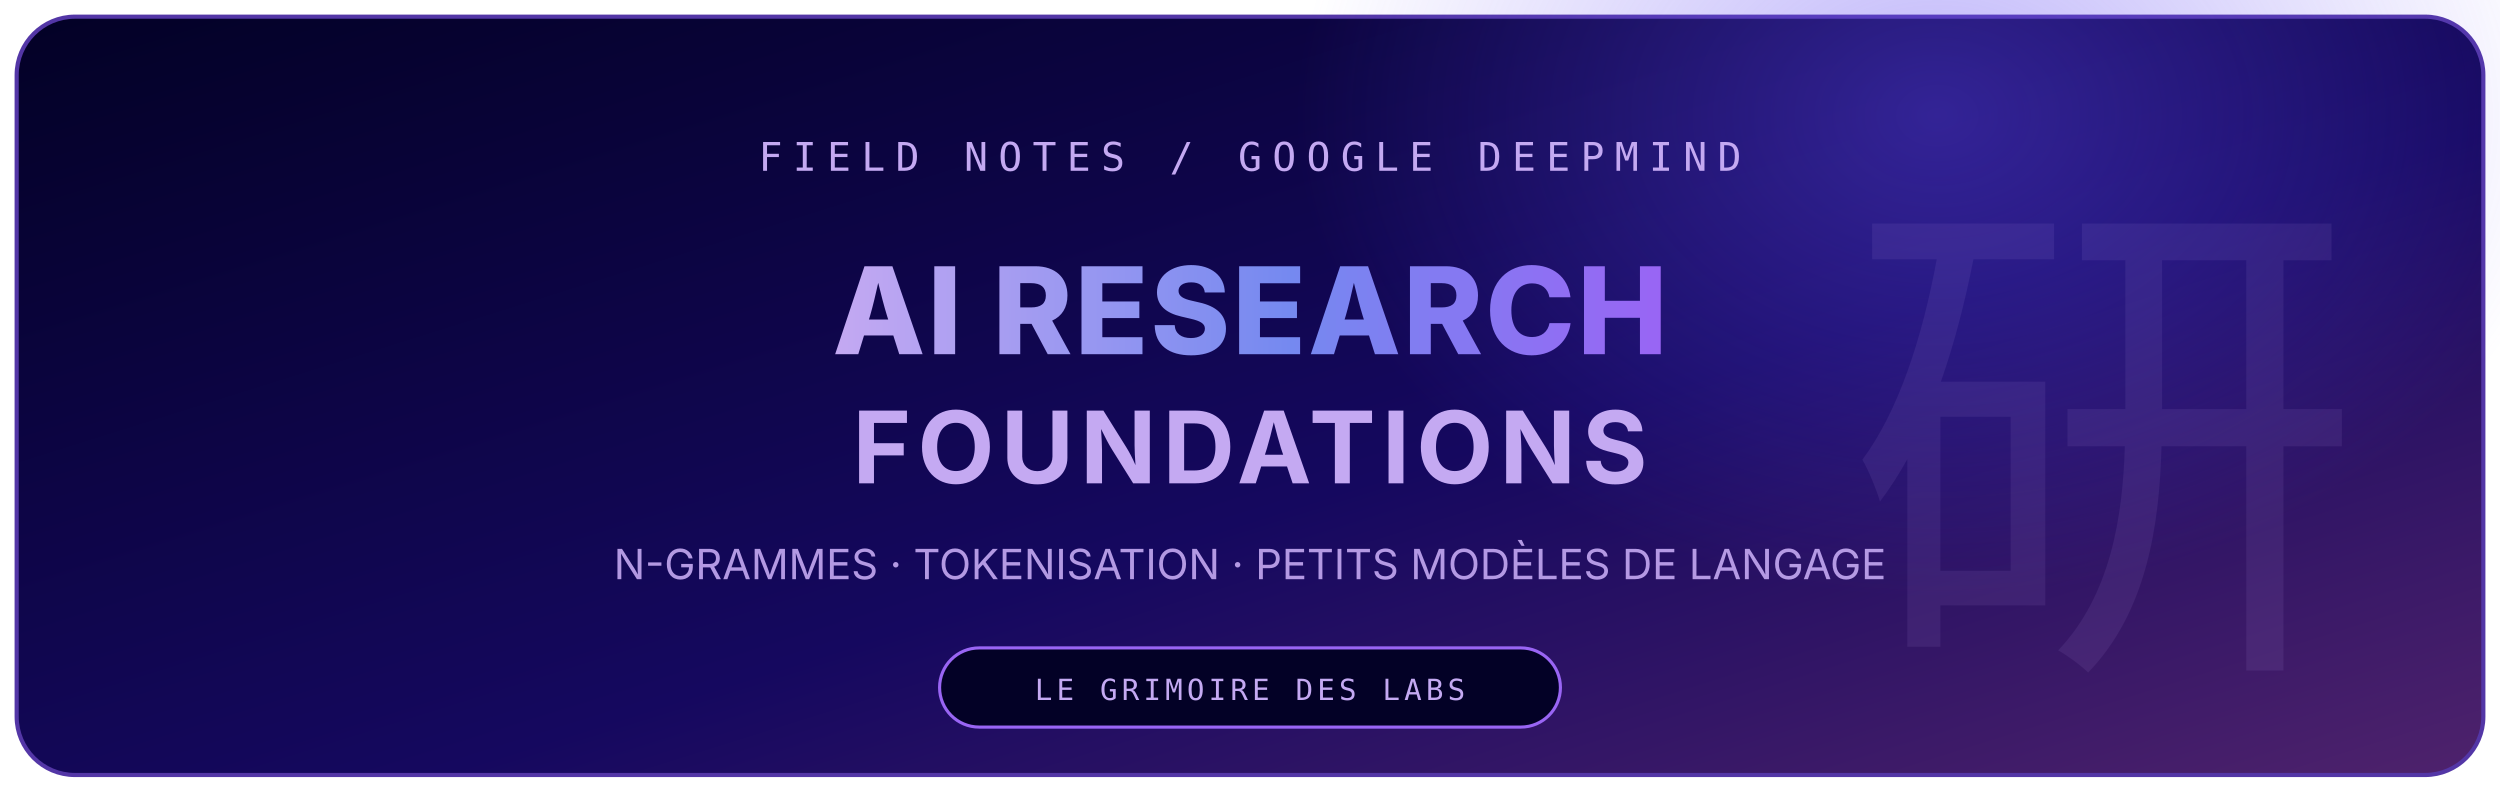
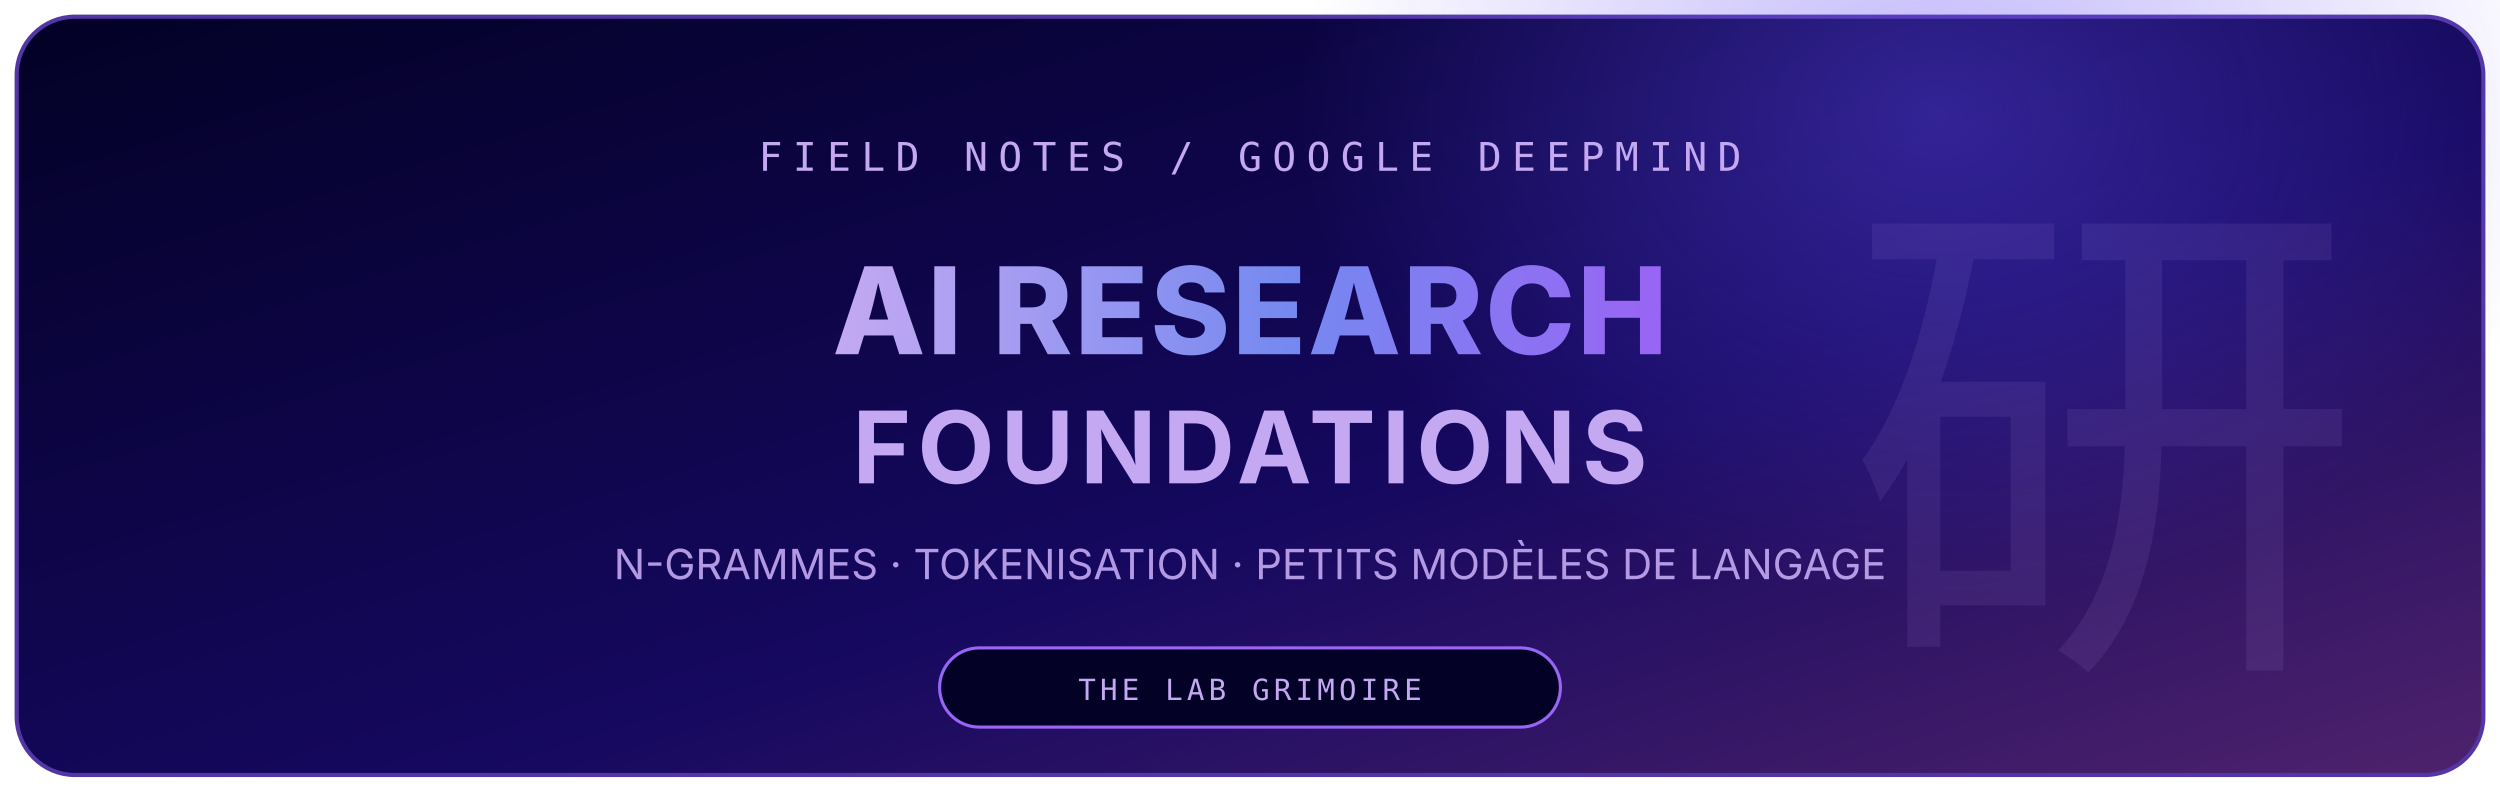
<svg xmlns="http://www.w3.org/2000/svg" width="1200" height="380" viewBox="0 0 1200 380" role="img" aria-label="Google DeepMind AI Research Foundations — carnet de recherche">
  <defs>
    <linearGradient id="panel" x1="0" y1="0" x2="1" y2="1">
      <stop offset="0" stop-color="#030126" />
      <stop offset="0.58" stop-color="#15085F" />
      <stop offset="1" stop-color="#4E226C" />
    </linearGradient>
    <linearGradient id="title" x1="0" y1="0" x2="1" y2="0">
      <stop offset="0" stop-color="#C4A9F2" />
      <stop offset="0.55" stop-color="#7589F0" />
      <stop offset="1" stop-color="#9965F4" />
    </linearGradient>
    <radialGradient id="glow">
      <stop offset="0" stop-color="#624BF3" stop-opacity="0.42" />
      <stop offset="1" stop-color="#624BF3" stop-opacity="0" />
    </radialGradient>
  </defs>
  <rect x="8" y="8" width="1184" height="364" rx="28" fill="url(#panel)" stroke="#5336A6" stroke-width="2" />
  <ellipse cx="930" cy="56" rx="310" ry="230" fill="url(#glow)" />
  <text x="1010" y="302" text-anchor="middle" font-family="Noto Sans JP, Noto Sans, sans-serif" font-size="248" fill="#C4A9F2" opacity="0.09">研</text>
  <text x="600" y="82" text-anchor="middle" font-family="JetBrains Mono, monospace" font-size="19" letter-spacing="5" fill="#C4A9F2">FIELD NOTES  /  GOOGLE DEEPMIND</text>
  <text x="600" y="170" text-anchor="middle" font-family="Inter, Arial, sans-serif" font-size="58" font-weight="800" letter-spacing="1" fill="url(#title)">AI RESEARCH</text>
  <text x="600" y="232" text-anchor="middle" font-family="Inter, Arial, sans-serif" font-size="48" font-weight="750" letter-spacing="3" fill="#C4A9F2">FOUNDATIONS</text>
  <text x="600" y="278" text-anchor="middle" font-family="Inter, Arial, sans-serif" font-size="20" fill="#C4A9F2" opacity="0.9">N-GRAMMES  ·  TOKENISATION  ·  PETITS MODÈLES DE LANGAGE</text>
  <rect x="451" y="311" width="298" height="38" rx="19" fill="#030126" stroke="#9965F4" stroke-width="1.5" />
-   <text x="600" y="336" text-anchor="middle" font-family="JetBrains Mono, monospace" font-size="14" letter-spacing="2" fill="#C4A9F2">LE GRIMOIRE DES LABS</text>
+   <text x="600" y="336" text-anchor="middle" font-family="JetBrains Mono, monospace" font-size="14" letter-spacing="2" fill="#C4A9F2">THE LAB GRIMOIRE</text>
</svg>
